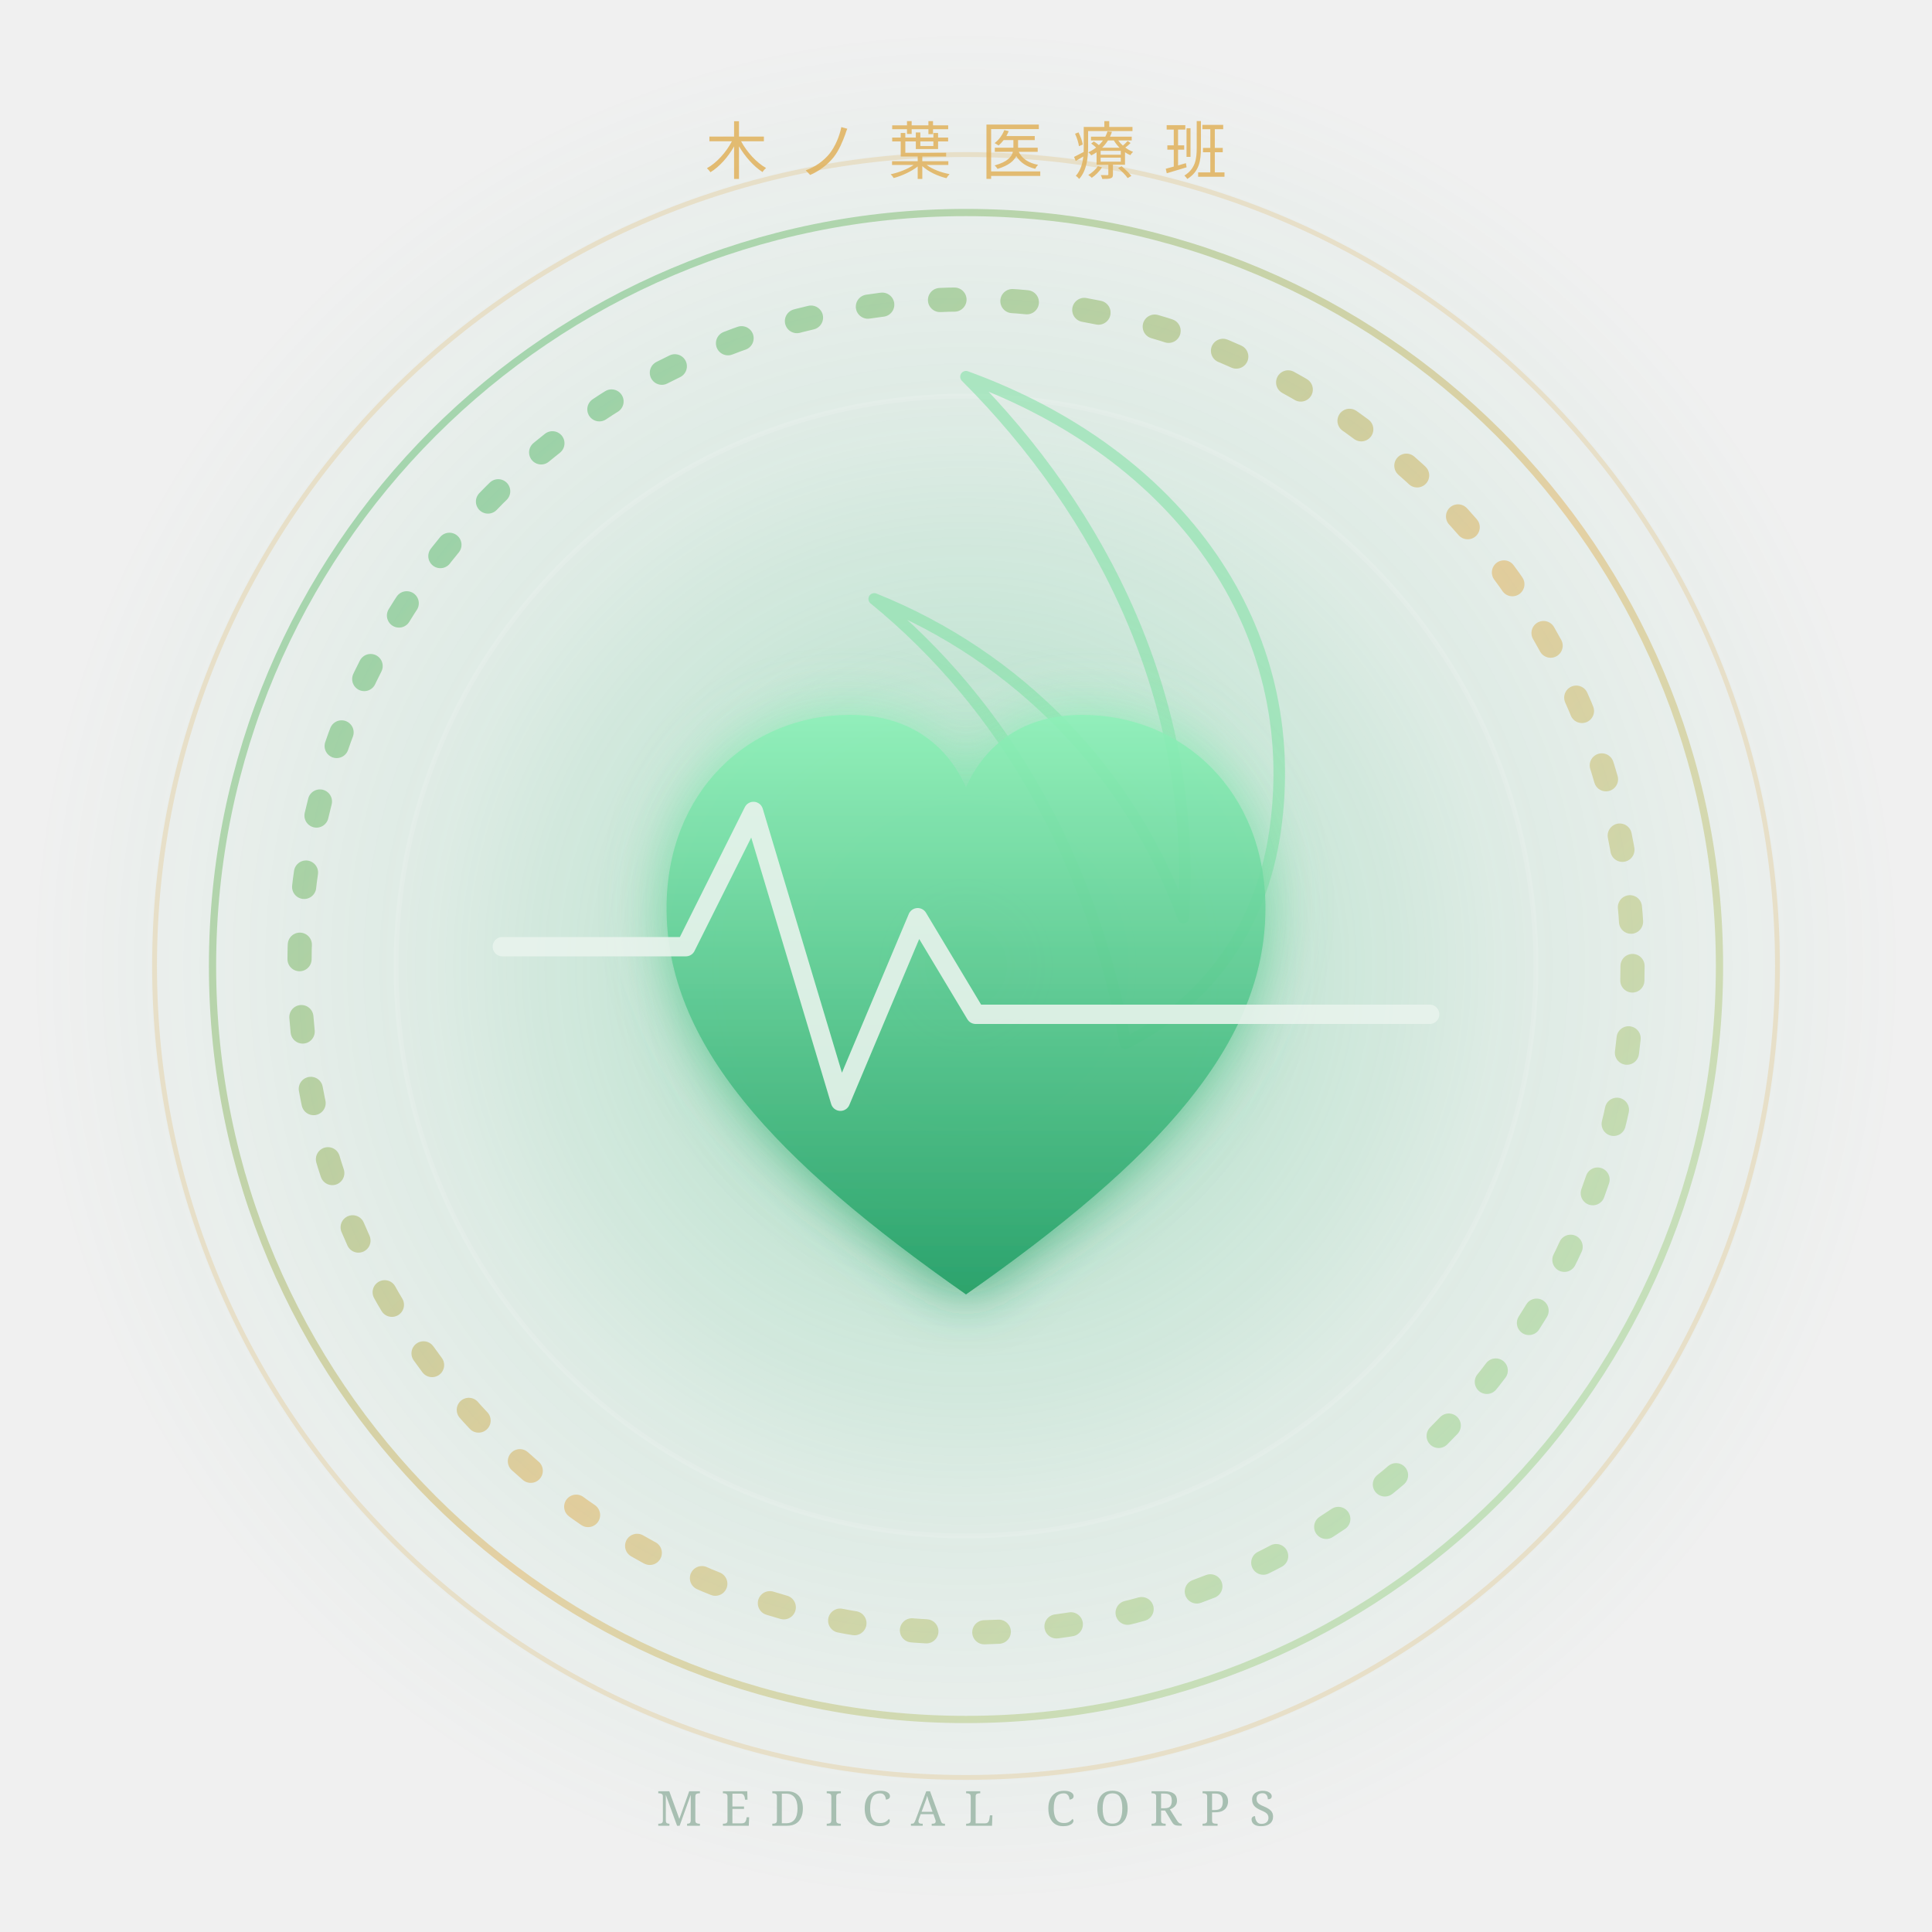
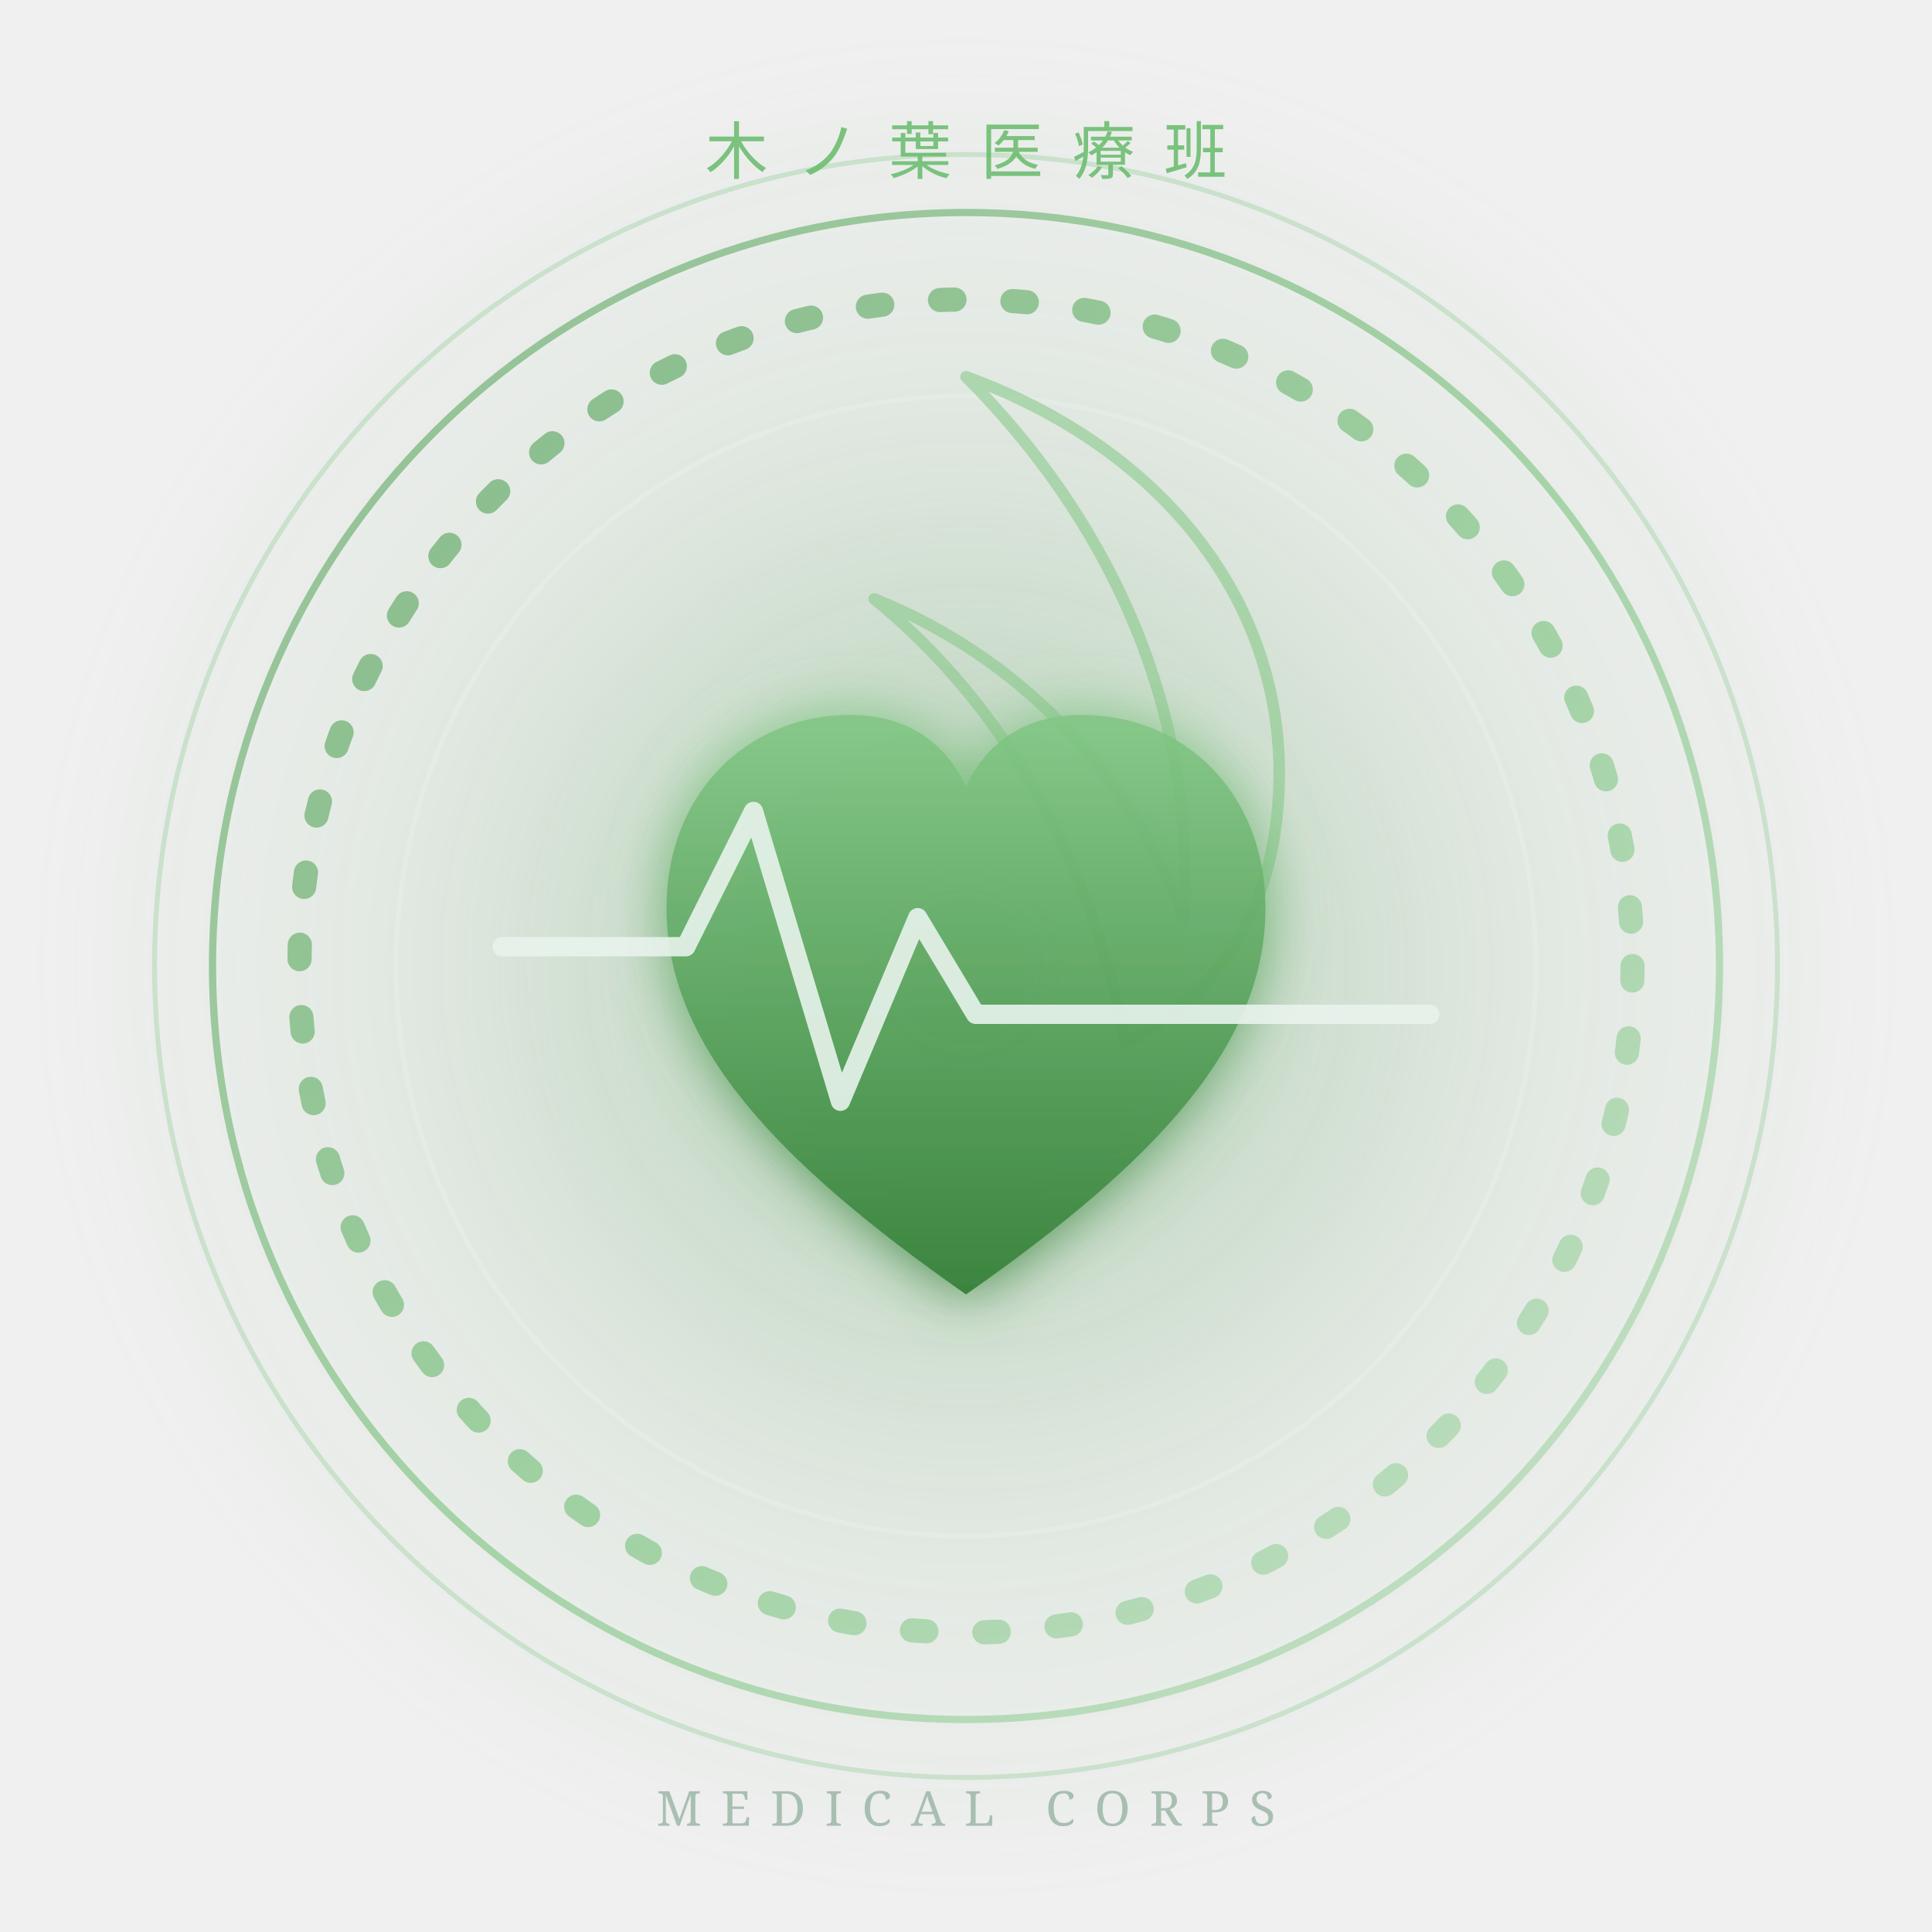
<svg xmlns="http://www.w3.org/2000/svg" viewBox="0 0 400 400" role="img" aria-labelledby="emblemTitle">
  <defs>
    <radialGradient id="halo" cx="50%" cy="50%" r="50%">
-       <stop offset="0%" stop-color="#35c07a" stop-opacity=".38" />
-       <stop offset="60%" stop-color="#35c07a" stop-opacity=".09" />
-       <stop offset="100%" stop-color="#35c07a" stop-opacity="0" />
+       <stop offset="0%" stop-color="#388e3c" stop-opacity=".34" />
+       <stop offset="60%" stop-color="#388e3c" stop-opacity=".08" />
+       <stop offset="100%" stop-color="#388e3c" stop-opacity="0" />
    </radialGradient>
    <linearGradient id="ring" x1="0" y1="0" x2="1" y2="1">
-       <stop offset="0%" stop-color="#35c07a" />
-       <stop offset="55%" stop-color="#e0b25c" />
-       <stop offset="100%" stop-color="#7ee0a3" />
+       <stop offset="0%" stop-color="#388e3c" />
+       <stop offset="55%" stop-color="#66bb6a" />
+       <stop offset="100%" stop-color="#a5d6a7" />
    </linearGradient>
    <linearGradient id="heart" x1="0" y1="0" x2="0" y2="1">
-       <stop offset="0%" stop-color="#8ef0b8" />
-       <stop offset="100%" stop-color="#1f9d63" />
+       <stop offset="0%" stop-color="#81c784" />
+       <stop offset="100%" stop-color="#2e7d32" />
    </linearGradient>
    <filter id="softGlow" x="-40%" y="-40%" width="180%" height="180%">
      <feGaussianBlur stdDeviation="6" result="blur" />
      <feMerge>
        <feMergeNode in="blur" />
        <feMergeNode in="SourceGraphic" />
      </feMerge>
    </filter>
  </defs>
  <circle cx="200" cy="200" r="196" fill="url(#halo)" />
  <circle cx="200" cy="200" r="156" fill="none" stroke="url(#ring)" stroke-width="1.5" opacity=".5" />
  <circle cx="200" cy="200" r="138" fill="none" stroke="url(#ring)" stroke-width="5" stroke-dasharray="3 12" stroke-linecap="round" opacity=".55" />
  <circle cx="200" cy="200" r="118" fill="none" stroke="#ffffff" stroke-width="1" opacity=".12" />
-   <path d="M200 78c44 16 70 52 64 94-3 21-15 36-31 44-7-38-25-70-52-92 30 12 53 36 64 66 3-45-17-84-45-112Z" fill="none" stroke="#7ee0a3" stroke-width="2.4" stroke-linejoin="round" opacity=".55" />
+   <path d="M200 78c44 16 70 52 64 94-3 21-15 36-31 44-7-38-25-70-52-92 30 12 53 36 64 66 3-45-17-84-45-112Z" fill="none" stroke="#81c784" stroke-width="2.4" stroke-linejoin="round" opacity=".55" />
  <path d="M200 268c-40-28-62-52-62-80 0-24 17-40 38-40 12 0 20 6 24 15 4-9 12-15 24-15 21 0 38 16 38 40 0 28-22 52-62 80Z" fill="url(#heart)" filter="url(#softGlow)" opacity=".92" />
  <path d="M104 196h38l14-28 18 60 16-38 12 20h94" fill="none" stroke="#e8f3ec" stroke-width="4" stroke-linecap="round" stroke-linejoin="round" opacity=".9" />
-   <circle cx="200" cy="200" r="168" fill="none" stroke="#e0b25c" stroke-width="1" opacity=".25" />
-   <text x="200" y="36" text-anchor="middle" fill="#e0b25c" font-family="Georgia, serif" font-size="13" letter-spacing="6" opacity=".85">木ノ葉医療班</text>
+   <circle cx="200" cy="200" r="168" fill="none" stroke="#66bb6a" stroke-width="1" opacity=".25" />
+   <text x="200" y="36" text-anchor="middle" fill="#66bb6a" font-family="Georgia, serif" font-size="13" letter-spacing="6" opacity=".85">木ノ葉医療班</text>
  <text x="200" y="378" text-anchor="middle" fill="#96b3a3" font-family="Georgia, serif" font-size="10" letter-spacing="4" opacity=".8">MEDICAL CORPS</text>
</svg>
